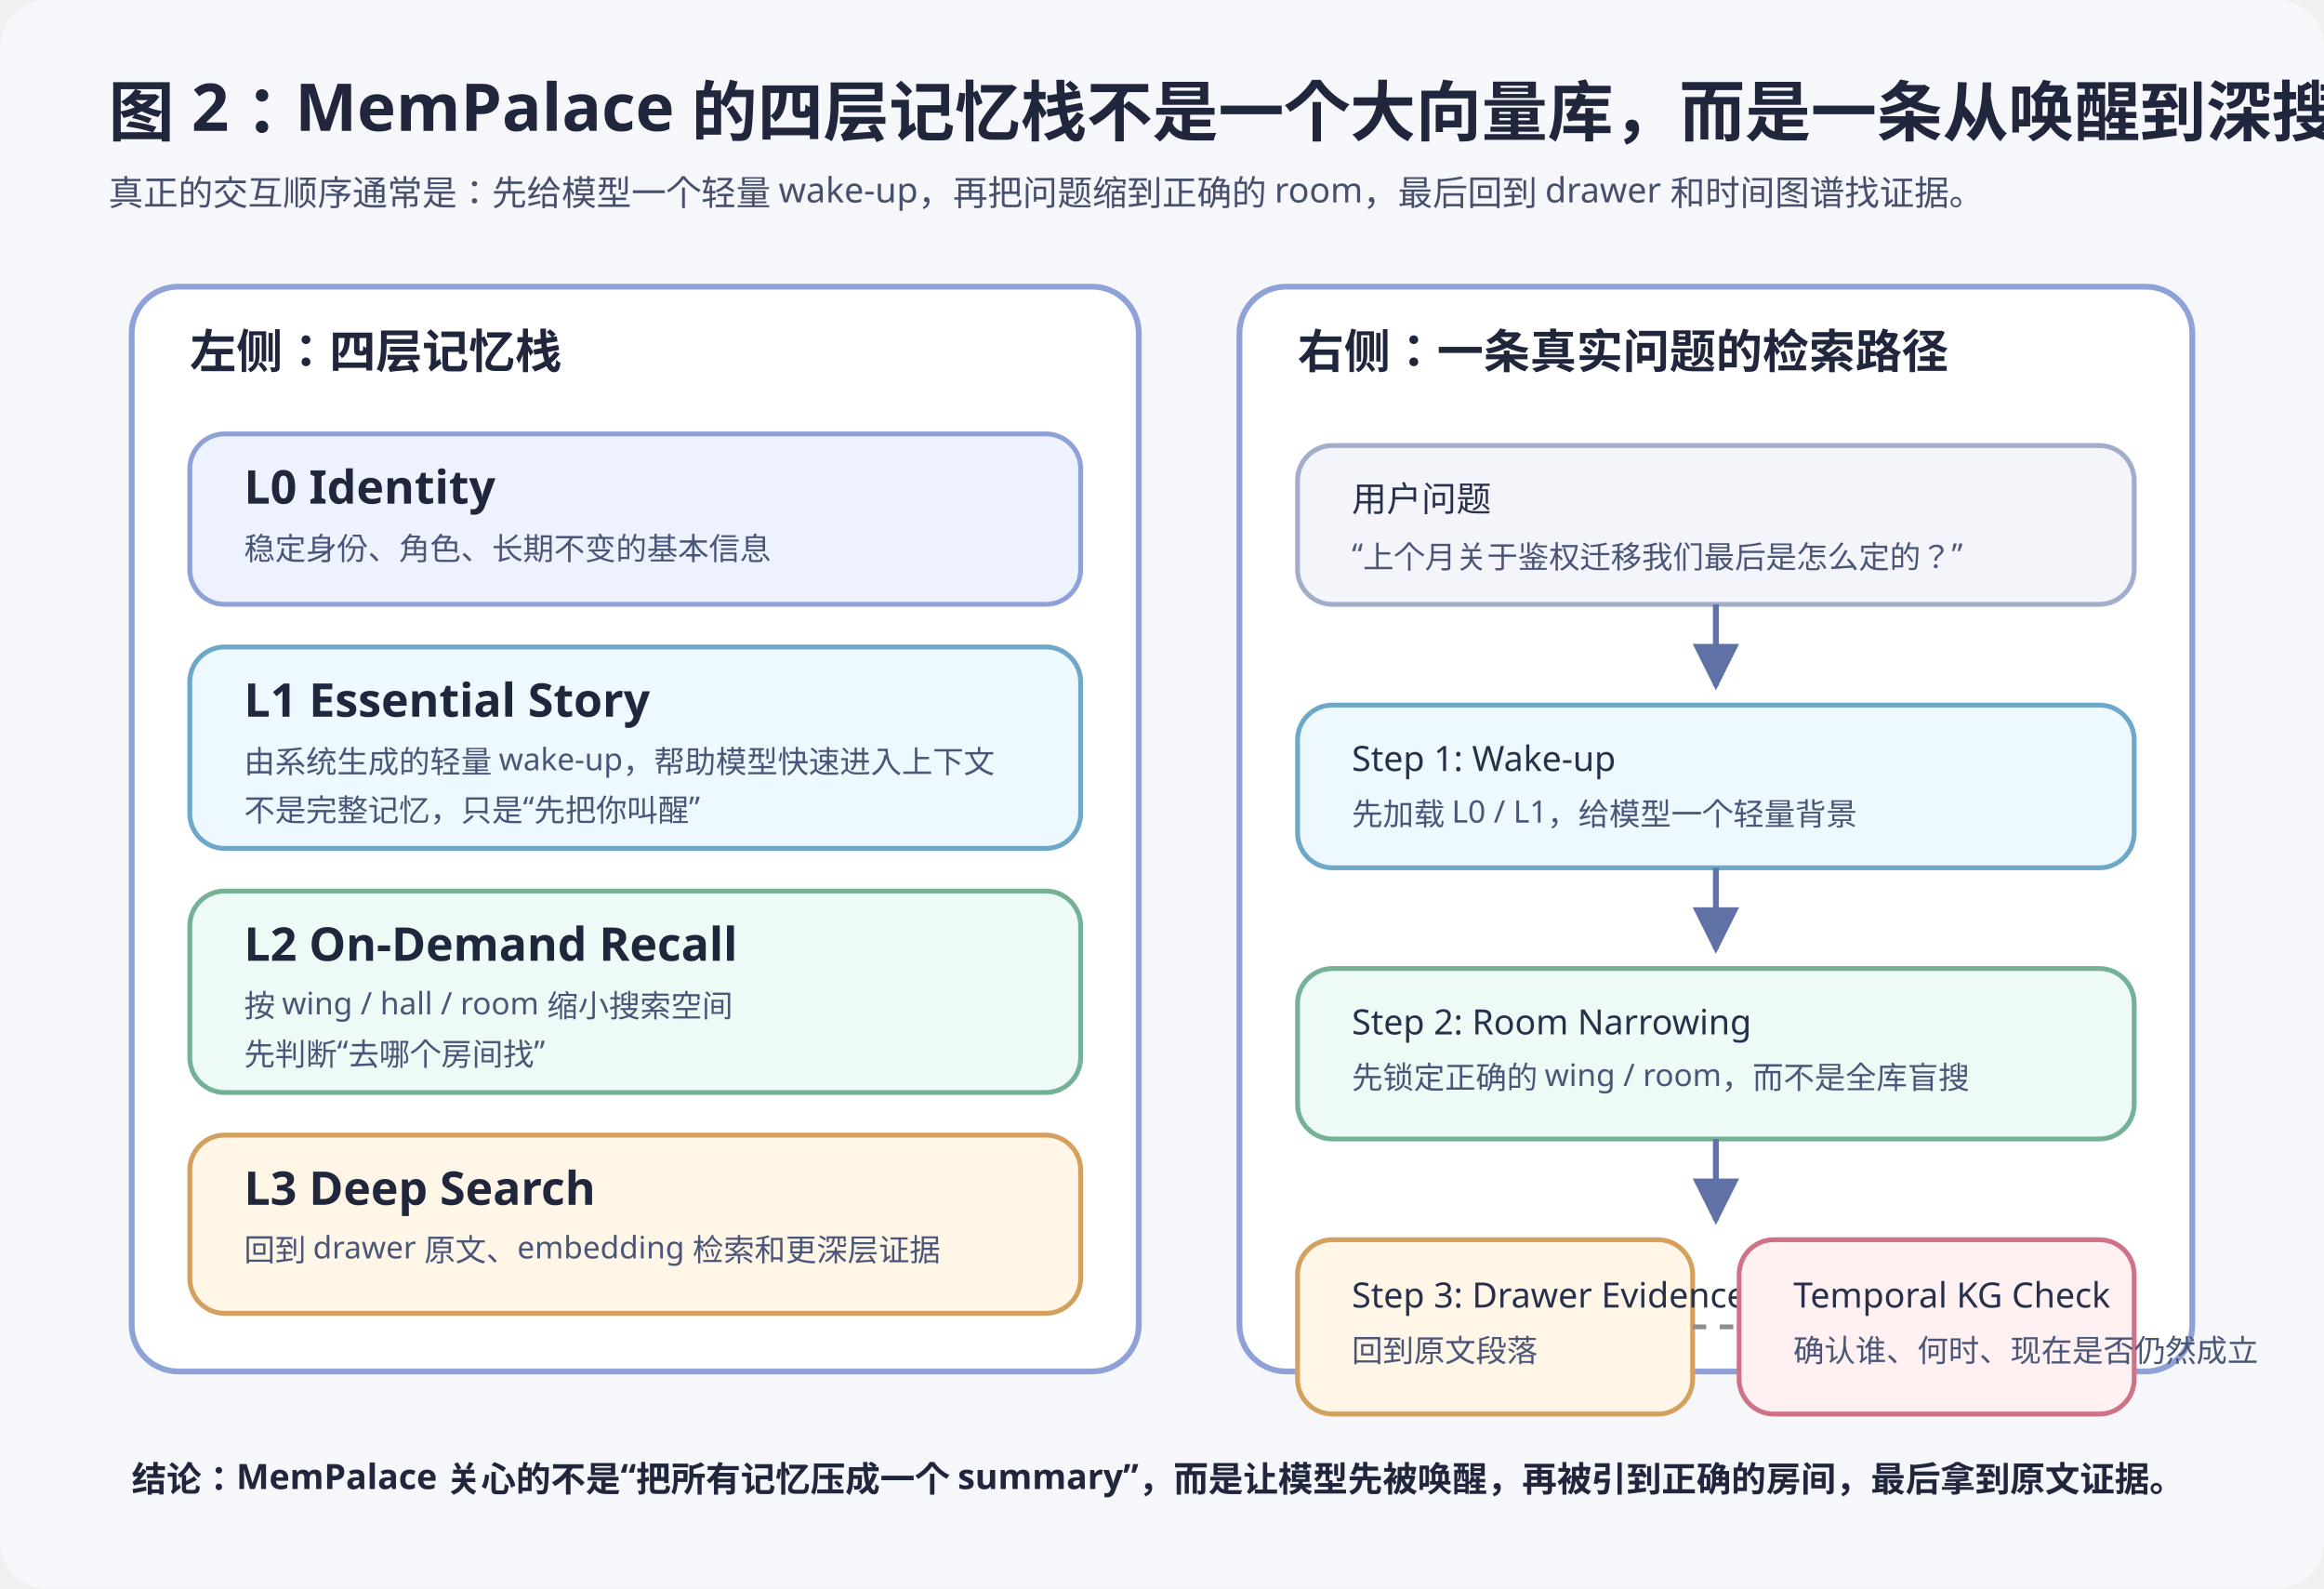
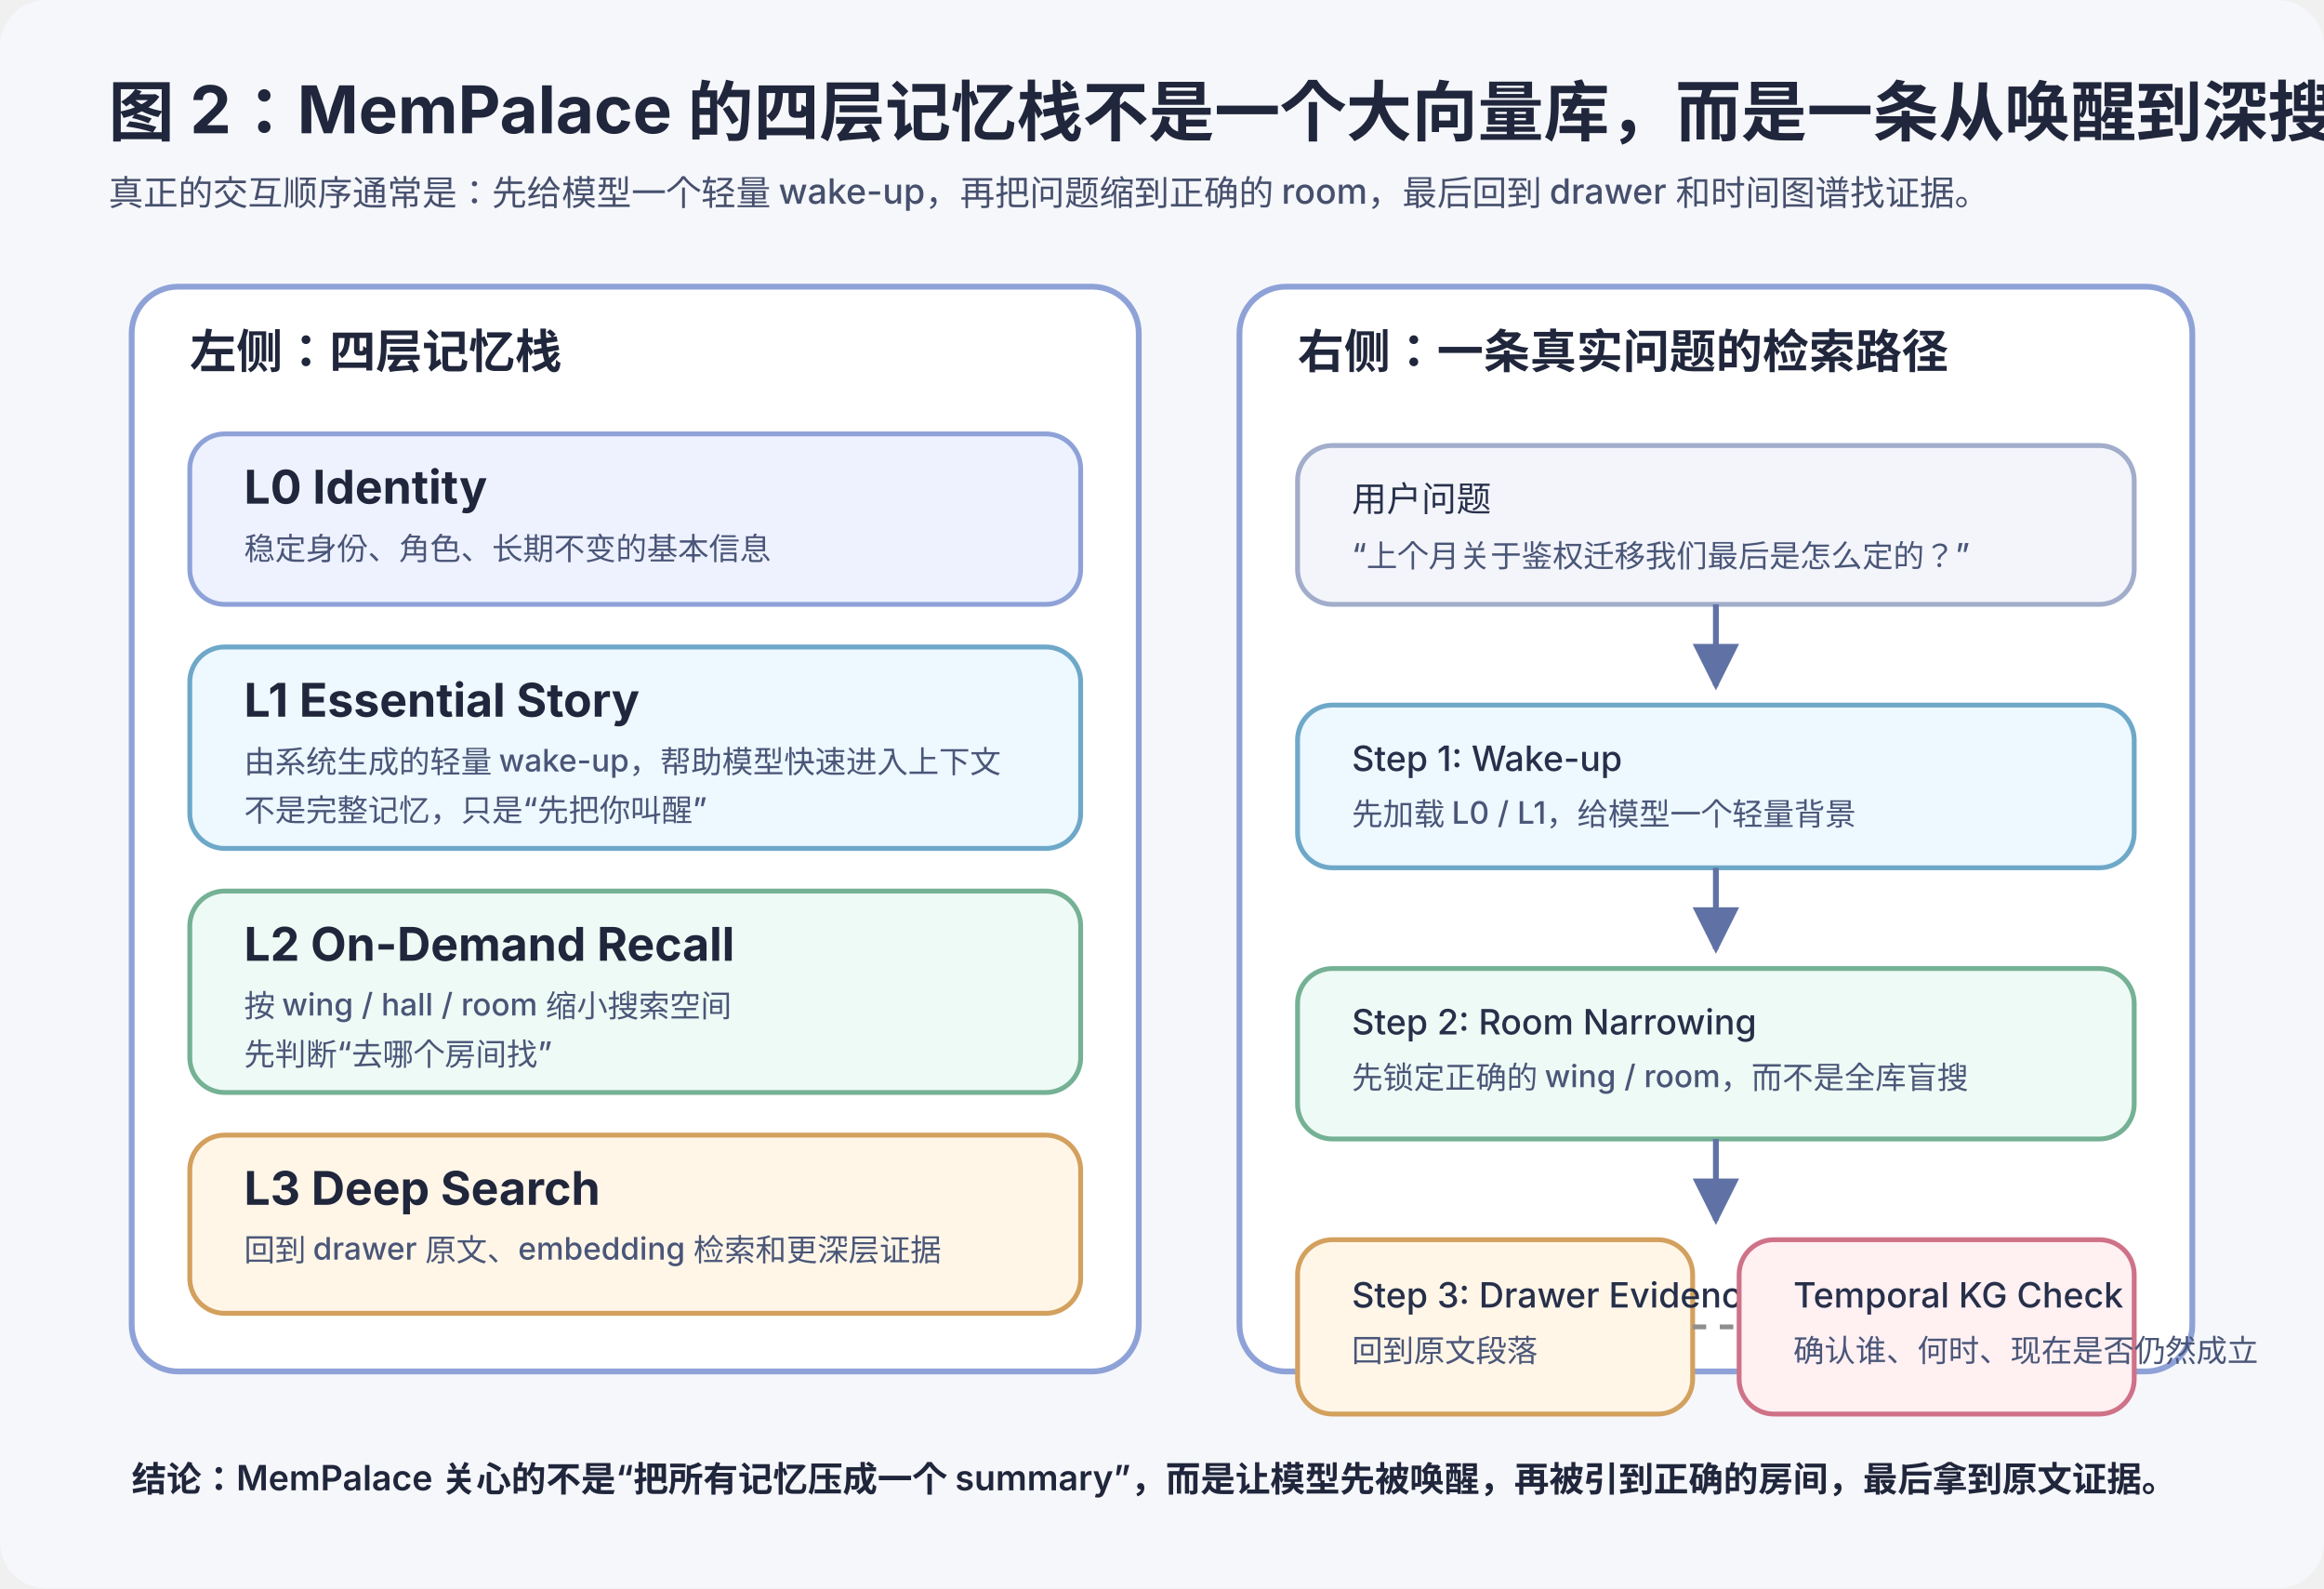
<svg xmlns="http://www.w3.org/2000/svg" width="1200" height="820" viewBox="0 0 1200 820" role="img" aria-labelledby="title desc">
  <defs>
    <style>
+       .font { font-family: -apple-system, BlinkMacSystemFont, "Segoe UI", "PingFang SC", "Hiragino Sans GB", "Microsoft YaHei", sans-serif; text-rendering: geometricPrecision; }
      .bg { fill: #f6f7fb; }
-       .title { font: 700 34px "IBM Plex Sans", "PingFang SC", sans-serif; fill: #20263b; }
-       .subtitle { font: 500 18px "IBM Plex Sans", "PingFang SC", sans-serif; fill: #46506d; }
-       .layer-title { font: 700 24px "IBM Plex Sans", "PingFang SC", sans-serif; fill: #20263b; }
-       .text { font: 500 18px "IBM Plex Sans", "PingFang SC", sans-serif; fill: #27304a; }
-       .small { font: 500 16px "IBM Plex Sans", "PingFang SC", sans-serif; fill: #4a5678; }
-       .note { font: 600 18px "IBM Plex Sans", "PingFang SC", sans-serif; fill: #20263b; }
+       .title { font-size: 34px; font-weight: 700; fill: #20263b; }
+       .subtitle { font-size: 18px; font-weight: 500; fill: #46506d; }
+       .layer-title { font-size: 24px; font-weight: 700; fill: #20263b; }
+       .text { font-size: 18px; font-weight: 500; fill: #27304a; }
+       .small { font-size: 16px; font-weight: 500; fill: #4a5678; }
+       .note { font-size: 18px; font-weight: 600; fill: #20263b; }
    </style>
    <marker id="arrow" viewBox="0 0 10 10" refX="9" refY="5" markerWidth="8" markerHeight="8" orient="auto-start-reverse">
      <path d="M 0 0 L 10 5 L 0 10 z" fill="#6072a5" />
    </marker>
  </defs>
  <rect class="bg" x="0" y="0" width="1200" height="820" rx="24" />
-   <text class="title" x="56" y="70">图 2：MemPalace 的四层记忆栈不是一个大向量库，而是一条从唤醒到深搜的检索链</text>
-   <text class="subtitle" x="56" y="106">真正的交互顺序通常是：先给模型一个轻量 wake-up，再把问题缩到正确的 room，最后回到 drawer 和时间图谱找证据。</text>
+   <text class="font title" x="56" y="70">图 2：MemPalace 的四层记忆栈不是一个大向量库，而是一条从唤醒到深搜的检索链</text>
+   <text class="font subtitle" x="56" y="106">真正的交互顺序通常是：先给模型一个轻量 wake-up，再把问题缩到正确的 room，最后回到 drawer 和时间图谱找证据。</text>
  <rect x="68" y="148" width="520" height="560" rx="24" fill="#ffffff" stroke="#8ea2d8" stroke-width="3" />
-   <text class="layer-title" x="98" y="190">左侧：四层记忆栈</text>
+   <text class="font layer-title" x="98" y="190">左侧：四层记忆栈</text>
  <rect x="98" y="224" width="460" height="88" rx="18" fill="#eef2ff" stroke="#8ea2d8" stroke-width="2.5" />
-   <text class="layer-title" x="126" y="260">L0 Identity</text>
-   <text class="small" x="126" y="289">稳定身份、角色、长期不变的基本信息</text>
+   <text class="font layer-title" x="126" y="260">L0 Identity</text>
+   <text class="font small" x="126" y="289">稳定身份、角色、长期不变的基本信息</text>
  <rect x="98" y="334" width="460" height="104" rx="18" fill="#edf8ff" stroke="#6ea8c9" stroke-width="2.5" />
-   <text class="layer-title" x="126" y="370">L1 Essential Story</text>
-   <text class="small" x="126" y="399">由系统生成的轻量 wake-up，帮助模型快速进入上下文</text>
-   <text class="small" x="126" y="424">不是完整记忆，只是“先把你叫醒”</text>
+   <text class="font layer-title" x="126" y="370">L1 Essential Story</text>
+   <text class="font small" x="126" y="399">由系统生成的轻量 wake-up，帮助模型快速进入上下文</text>
+   <text class="font small" x="126" y="424">不是完整记忆，只是“先把你叫醒”</text>
  <rect x="98" y="460" width="460" height="104" rx="18" fill="#eefaf5" stroke="#75b194" stroke-width="2.5" />
-   <text class="layer-title" x="126" y="496">L2 On-Demand Recall</text>
-   <text class="small" x="126" y="525">按 wing / hall / room 缩小搜索空间</text>
-   <text class="small" x="126" y="550">先判断“去哪个房间找”</text>
+   <text class="font layer-title" x="126" y="496">L2 On-Demand Recall</text>
+   <text class="font small" x="126" y="525">按 wing / hall / room 缩小搜索空间</text>
+   <text class="font small" x="126" y="550">先判断“去哪个房间找”</text>
  <rect x="98" y="586" width="460" height="92" rx="18" fill="#fff6e8" stroke="#d3a05e" stroke-width="2.5" />
-   <text class="layer-title" x="126" y="622">L3 Deep Search</text>
-   <text class="small" x="126" y="651">回到 drawer 原文、embedding 检索和更深层证据</text>
+   <text class="font layer-title" x="126" y="622">L3 Deep Search</text>
+   <text class="font small" x="126" y="651">回到 drawer 原文、embedding 检索和更深层证据</text>
  <rect x="640" y="148" width="492" height="560" rx="24" fill="#ffffff" stroke="#8ea2d8" stroke-width="3" />
-   <text class="layer-title" x="670" y="190">右侧：一条真实问题的检索路径</text>
+   <text class="font layer-title" x="670" y="190">右侧：一条真实问题的检索路径</text>
  <rect x="670" y="230" width="432" height="82" rx="18" fill="#f3f5fb" stroke="#a1adca" stroke-width="2.5" />
-   <text class="text" x="698" y="264">用户问题</text>
-   <text class="small" x="698" y="292">“上个月关于鉴权迁移我们最后是怎么定的？”</text>
+   <text class="font text" x="698" y="264">用户问题</text>
+   <text class="font small" x="698" y="292">“上个月关于鉴权迁移我们最后是怎么定的？”</text>
  <line x1="886" y1="312" x2="886" y2="354" stroke="#6072a5" stroke-width="3" marker-end="url(#arrow)" />
  <rect x="670" y="364" width="432" height="84" rx="18" fill="#edf8ff" stroke="#6ea8c9" stroke-width="2.5" />
-   <text class="text" x="698" y="398">Step 1: Wake-up</text>
-   <text class="small" x="698" y="426">先加载 L0 / L1，给模型一个轻量背景</text>
+   <text class="font text" x="698" y="398">Step 1: Wake-up</text>
+   <text class="font small" x="698" y="426">先加载 L0 / L1，给模型一个轻量背景</text>
  <line x1="886" y1="448" x2="886" y2="490" stroke="#6072a5" stroke-width="3" marker-end="url(#arrow)" />
  <rect x="670" y="500" width="432" height="88" rx="18" fill="#eefaf5" stroke="#75b194" stroke-width="2.5" />
-   <text class="text" x="698" y="534">Step 2: Room Narrowing</text>
-   <text class="small" x="698" y="562">先锁定正确的 wing / room，而不是全库盲搜</text>
+   <text class="font text" x="698" y="534">Step 2: Room Narrowing</text>
+   <text class="font small" x="698" y="562">先锁定正确的 wing / room，而不是全库盲搜</text>
  <line x1="886" y1="588" x2="886" y2="630" stroke="#6072a5" stroke-width="3" marker-end="url(#arrow)" />
  <rect x="670" y="640" width="204" height="90" rx="18" fill="#fff6e8" stroke="#d3a05e" stroke-width="2.5" />
-   <text class="text" x="698" y="675">Step 3: Drawer Evidence</text>
-   <text class="small" x="698" y="703">回到原文段落</text>
+   <text class="font text" x="698" y="675">Step 3: Drawer Evidence</text>
+   <text class="font small" x="698" y="703">回到原文段落</text>
  <rect x="898" y="640" width="204" height="90" rx="18" fill="#fff0f2" stroke="#cf7288" stroke-width="2.5" />
-   <text class="text" x="926" y="675">Temporal KG Check</text>
-   <text class="small" x="926" y="703">确认谁、何时、现在是否仍然成立</text>
+   <text class="font text" x="926" y="675">Temporal KG Check</text>
+   <text class="font small" x="926" y="703">确认谁、何时、现在是否仍然成立</text>
  <path d="M 874 685 C 886 685, 886 685, 898 685" fill="none" stroke="#8f8f8f" stroke-width="2.5" stroke-dasharray="7 7" />
-   <text class="note" x="68" y="770">结论：MemPalace 关心的不是“把所有记忆压成一个 summary”，而是让模型先被唤醒，再被引到正确的房间，最后拿到原文证据。</text>
+   <text class="font note" x="68" y="770">结论：MemPalace 关心的不是“把所有记忆压成一个 summary”，而是让模型先被唤醒，再被引到正确的房间，最后拿到原文证据。</text>
</svg>
